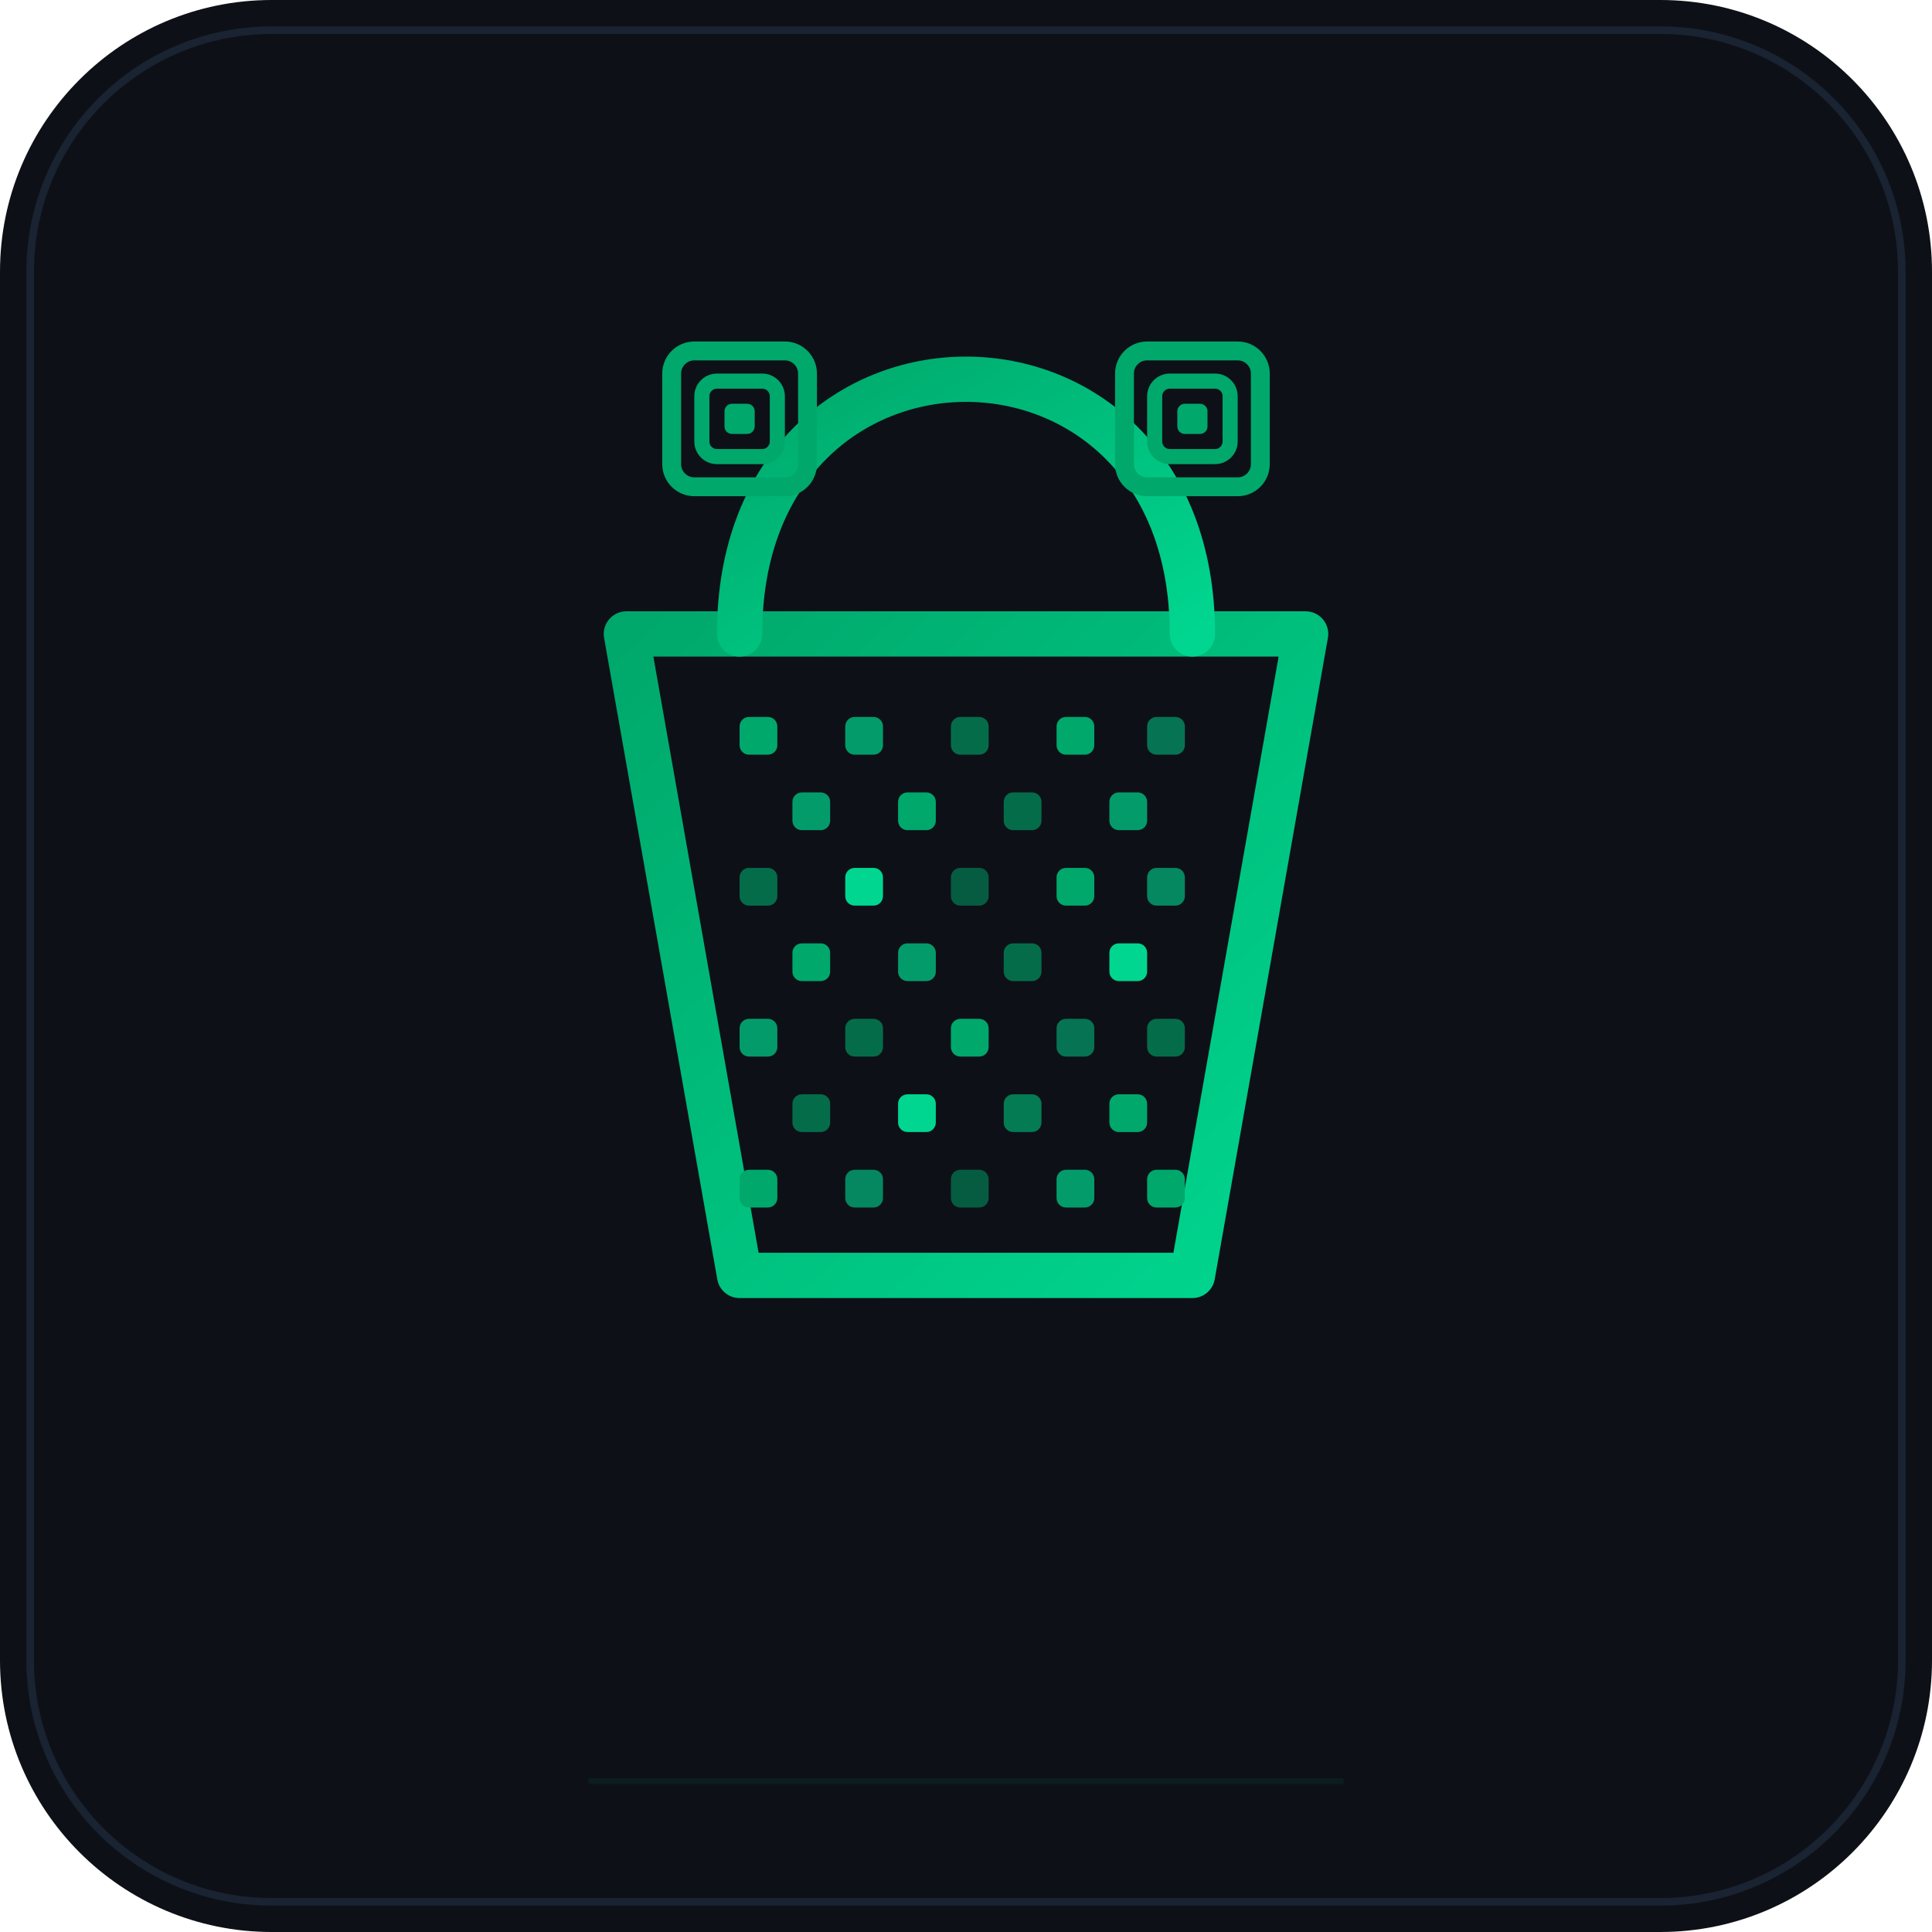
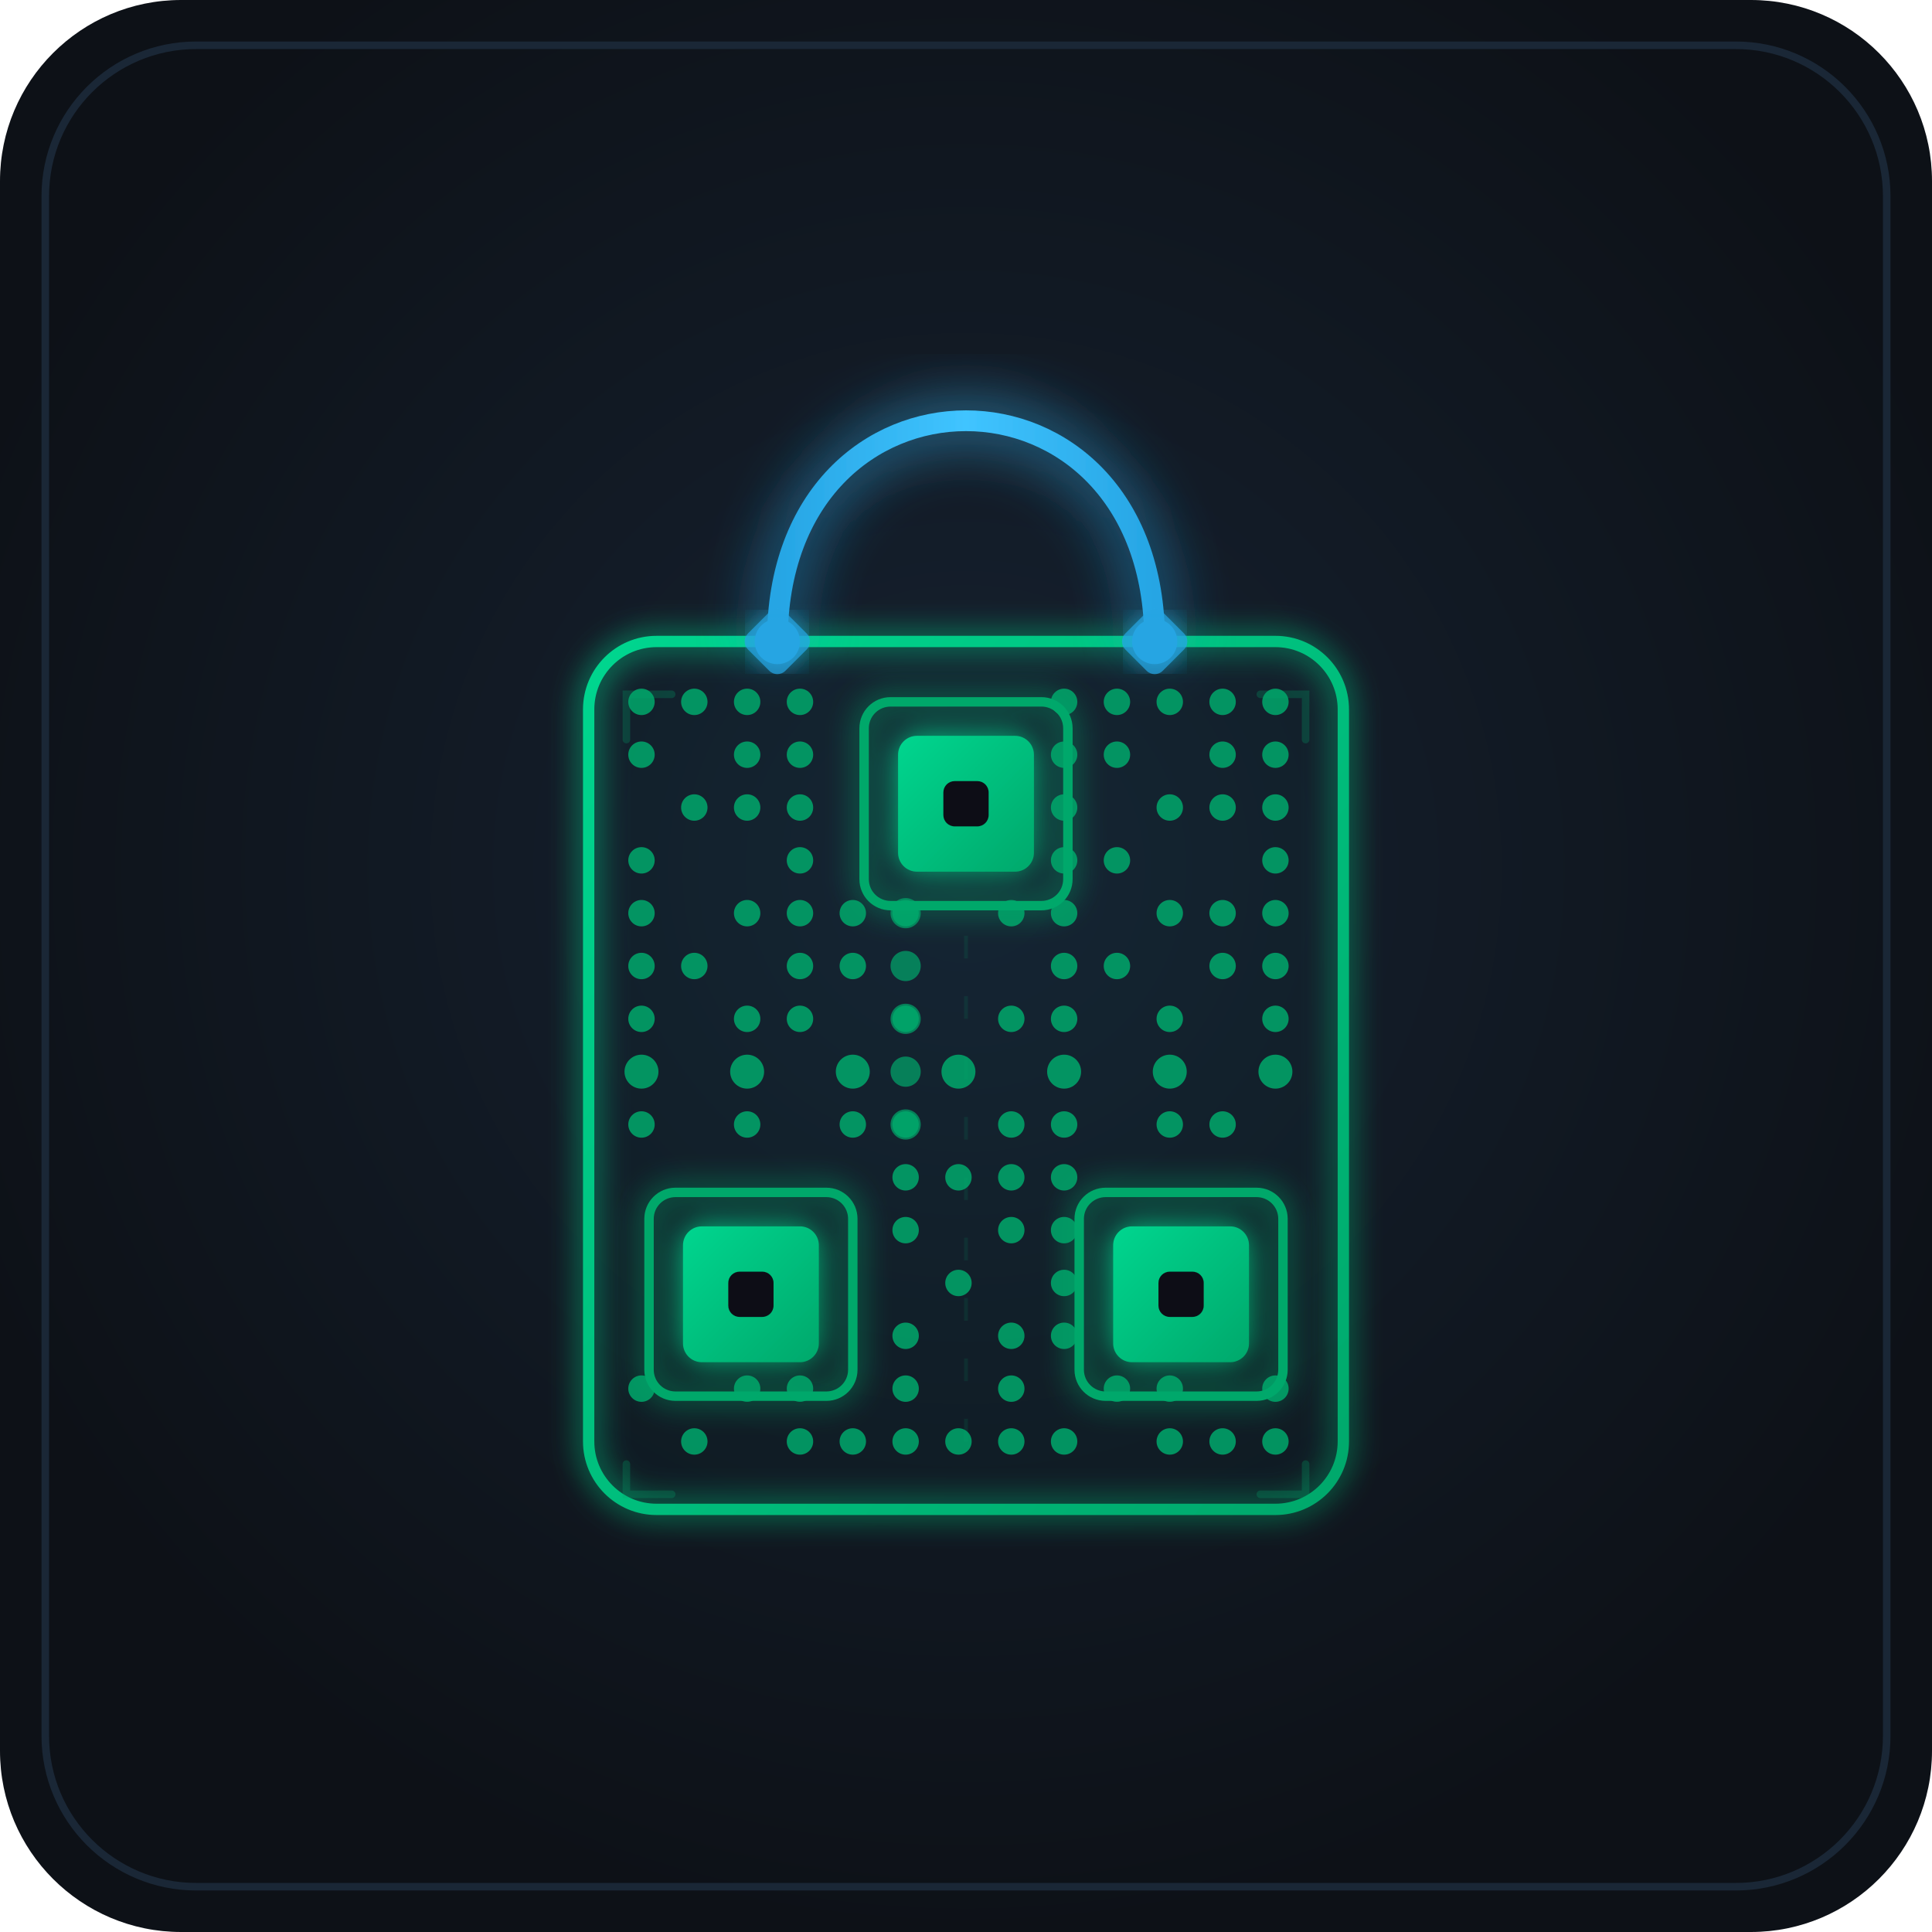
<svg xmlns="http://www.w3.org/2000/svg" viewBox="0 0 512 512" width="512" height="512">
  <defs>
+     <radialGradient id="bgGlow" cx="50%" cy="45%" r="55%">
+       <stop offset="0%" stop-color="#162231" />
+       <stop offset="100%" stop-color="#0d1117" />
+     </radialGradient>
    <linearGradient id="greenGrad" x1="0" y1="0" x2="1" y2="1">
-       <stop offset="0%" stop-color="#00A86B" />
-       <stop offset="100%" stop-color="#00D68F" />
+       <stop offset="0%" stop-color="#00D68F" />
+       <stop offset="100%" stop-color="#00A86B" />
    </linearGradient>
+     <linearGradient id="blueGrad" x1="0" y1="0" x2="1" y2="0">
+       <stop offset="0%" stop-color="#26A5E4" />
+       <stop offset="50%" stop-color="#40C4FF" />
+       <stop offset="100%" stop-color="#26A5E4" />
+     </linearGradient>
+     <filter id="glow" x="-20%" y="-20%" width="140%" height="140%">
+       <feGaussianBlur stdDeviation="4" result="blur" />
+       <feComposite in="SourceGraphic" in2="blur" operator="over" />
+     </filter>
+     <filter id="softGlow" x="-30%" y="-30%" width="160%" height="160%">
+       <feGaussianBlur stdDeviation="8" result="blur" />
+       <feComposite in="SourceGraphic" in2="blur" operator="over" />
+     </filter>
  </defs>
-   <rect width="512" height="512" rx="72" fill="#0d1117" />
-   <rect x="8" y="8" width="496" height="496" rx="64" fill="none" stroke="#1a2332" stroke-width="2" />
-   <g transform="translate(256, 248)">
-     <path d="M-90,-80 L90,-80 L60,90 L-60,90 Z" fill="none" stroke="url(#greenGrad)" stroke-width="12" stroke-linejoin="round" />
-     <line x1="-60" y1="90" x2="60" y2="90" stroke="url(#greenGrad)" stroke-width="14" stroke-linecap="round" />
-     <path d="M-60,-80 C-60,-170 60,-170 60,-80" fill="none" stroke="url(#greenGrad)" stroke-width="12" stroke-linecap="round" />
-     <rect x="-78" y="-155" width="36" height="36" rx="6" fill="none" stroke="#00A86B" stroke-width="5" />
-     <rect x="-70" y="-147" width="20" height="20" rx="4" fill="none" stroke="#00A86B" stroke-width="4" />
-     <rect x="-64" y="-141" width="8" height="8" rx="2" fill="#00A86B" />
-     <rect x="42" y="-155" width="36" height="36" rx="6" fill="none" stroke="#00A86B" stroke-width="5" />
-     <rect x="50" y="-147" width="20" height="20" rx="4" fill="none" stroke="#00A86B" stroke-width="4" />
-     <rect x="56" y="-141" width="8" height="8" rx="2" fill="#00A86B" />
-     <rect x="-60" y="-58" width="10" height="10" rx="2.5" fill="#00A86B" />
-     <rect x="-32" y="-58" width="10" height="10" rx="2.5" fill="#00D68F" opacity="0.7" />
-     <rect x="-4" y="-58" width="10" height="10" rx="2.5" fill="#00A86B" opacity="0.6" />
-     <rect x="24" y="-58" width="10" height="10" rx="2.5" fill="#00A86B" />
-     <rect x="48" y="-58" width="10" height="10" rx="2.5" fill="#00D68F" opacity="0.5" />
-     <rect x="-46" y="-38" width="10" height="10" rx="2.5" fill="#00D68F" opacity="0.7" />
-     <rect x="-18" y="-38" width="10" height="10" rx="2.5" fill="#00A86B" />
-     <rect x="10" y="-38" width="10" height="10" rx="2.5" fill="#00A86B" opacity="0.6" />
-     <rect x="38" y="-38" width="10" height="10" rx="2.5" fill="#00D68F" opacity="0.7" />
-     <rect x="-60" y="-18" width="10" height="10" rx="2.5" fill="#00A86B" opacity="0.6" />
-     <rect x="-32" y="-18" width="10" height="10" rx="2.5" fill="#00D68F" />
-     <rect x="-4" y="-18" width="10" height="10" rx="2.5" fill="#00A86B" opacity="0.5" />
-     <rect x="24" y="-18" width="10" height="10" rx="2.5" fill="#00A86B" />
-     <rect x="48" y="-18" width="10" height="10" rx="2.5" fill="#00D68F" opacity="0.6" />
-     <rect x="-46" y="2" width="10" height="10" rx="2.5" fill="#00A86B" />
-     <rect x="-18" y="2" width="10" height="10" rx="2.5" fill="#00D68F" opacity="0.7" />
-     <rect x="10" y="2" width="10" height="10" rx="2.5" fill="#00A86B" opacity="0.6" />
-     <rect x="38" y="2" width="10" height="10" rx="2.5" fill="#00D68F" />
-     <rect x="-60" y="22" width="10" height="10" rx="2.5" fill="#00D68F" opacity="0.7" />
-     <rect x="-32" y="22" width="10" height="10" rx="2.5" fill="#00A86B" opacity="0.6" />
-     <rect x="-4" y="22" width="10" height="10" rx="2.5" fill="#00A86B" />
-     <rect x="24" y="22" width="10" height="10" rx="2.5" fill="#00D68F" opacity="0.5" />
-     <rect x="48" y="22" width="10" height="10" rx="2.5" fill="#00A86B" opacity="0.6" />
-     <rect x="-46" y="42" width="10" height="10" rx="2.5" fill="#00A86B" opacity="0.6" />
-     <rect x="-18" y="42" width="10" height="10" rx="2.5" fill="#00D68F" />
-     <rect x="10" y="42" width="10" height="10" rx="2.5" fill="#00A86B" opacity="0.7" />
-     <rect x="38" y="42" width="10" height="10" rx="2.5" fill="#00A86B" />
-     <rect x="-60" y="62" width="10" height="10" rx="2.5" fill="#00A86B" />
-     <rect x="-32" y="62" width="10" height="10" rx="2.5" fill="#00D68F" opacity="0.6" />
-     <rect x="-4" y="62" width="10" height="10" rx="2.5" fill="#00A86B" opacity="0.5" />
-     <rect x="24" y="62" width="10" height="10" rx="2.5" fill="#00D68F" opacity="0.7" />
-     <rect x="48" y="62" width="10" height="10" rx="2.5" fill="#00A86B" />
+   <rect width="512" height="512" rx="48" fill="url(#bgGlow)" />
+   <rect x="12" y="12" width="488" height="488" rx="40" fill="none" stroke="#1a2736" stroke-width="2" />
+   <rect x="156" y="170" width="200" height="230" rx="18" fill="#00A86B06" stroke="url(#greenGrad)" stroke-width="3" filter="url(#glow)" />
+   <path d="M 206 170 C 206 92, 306 92, 306 170" fill="none" stroke="url(#blueGrad)" stroke-width="5.5" stroke-linecap="round" filter="url(#softGlow)" />
+   <circle cx="206" cy="170" r="6" fill="#26A5E4" filter="url(#glow)" />
+   <circle cx="306" cy="170" r="6" fill="#26A5E4" filter="url(#glow)" />
+   <g filter="url(#glow)">
+     <rect x="172" y="316" width="54" height="54" rx="7" fill="none" stroke="#00A86B" stroke-width="2.5" />
+     <rect x="181" y="325" width="36" height="36" rx="5" fill="url(#greenGrad)" />
+     <rect x="193" y="337" width="12" height="12" rx="3" fill="#0d1117" />
  </g>
-   <line x1="156" y1="472" x2="356" y2="472" stroke="#00A86B" stroke-width="1.5" opacity="0.08" />
+   <g filter="url(#glow)">
+     <rect x="286" y="316" width="54" height="54" rx="7" fill="none" stroke="#00A86B" stroke-width="2.5" />
+     <rect x="295" y="325" width="36" height="36" rx="5" fill="url(#greenGrad)" />
+     <rect x="307" y="337" width="12" height="12" rx="3" fill="#0d1117" />
+   </g>
+   <g filter="url(#glow)">
+     <rect x="229" y="186" width="54" height="54" rx="7" fill="none" stroke="#00A86B" stroke-width="2.5" />
+     <rect x="238" y="195" width="36" height="36" rx="5" fill="url(#greenGrad)" />
+     <rect x="250" y="207" width="12" height="12" rx="3" fill="#0d1117" />
+   </g>
+   <g fill="#00A86B" opacity="0.85">
+     <circle cx="170" cy="186" r="3.5" />
+     <circle cx="184" cy="186" r="3.5" />
+     <circle cx="198" cy="186" r="3.5" />
+     <circle cx="212" cy="186" r="3.5" />
+     <circle cx="282" cy="186" r="3.5" />
+     <circle cx="296" cy="186" r="3.5" />
+     <circle cx="310" cy="186" r="3.5" />
+     <circle cx="324" cy="186" r="3.5" />
+     <circle cx="338" cy="186" r="3.5" />
+     <circle cx="170" cy="200" r="3.5" />
+     <circle cx="198" cy="200" r="3.5" />
+     <circle cx="212" cy="200" r="3.5" />
+     <circle cx="282" cy="200" r="3.5" />
+     <circle cx="296" cy="200" r="3.5" />
+     <circle cx="324" cy="200" r="3.5" />
+     <circle cx="338" cy="200" r="3.5" />
+     <circle cx="184" cy="214" r="3.5" />
+     <circle cx="198" cy="214" r="3.5" />
+     <circle cx="212" cy="214" r="3.5" />
+     <circle cx="282" cy="214" r="3.5" />
+     <circle cx="310" cy="214" r="3.5" />
+     <circle cx="324" cy="214" r="3.5" />
+     <circle cx="338" cy="214" r="3.5" />
+     <circle cx="170" cy="228" r="3.5" />
+     <circle cx="212" cy="228" r="3.5" />
+     <circle cx="282" cy="228" r="3.5" />
+     <circle cx="296" cy="228" r="3.5" />
+     <circle cx="338" cy="228" r="3.5" />
+     <circle cx="170" cy="242" r="3.5" />
+     <circle cx="198" cy="242" r="3.5" />
+     <circle cx="212" cy="242" r="3.5" />
+     <circle cx="226" cy="242" r="3.5" />
+     <circle cx="240" cy="242" r="3.5" />
+     <circle cx="268" cy="242" r="3.5" />
+     <circle cx="282" cy="242" r="3.5" />
+     <circle cx="310" cy="242" r="3.5" />
+     <circle cx="324" cy="242" r="3.5" />
+     <circle cx="338" cy="242" r="3.5" />
+     <circle cx="170" cy="256" r="3.5" />
+     <circle cx="184" cy="256" r="3.5" />
+     <circle cx="212" cy="256" r="3.5" />
+     <circle cx="226" cy="256" r="3.5" />
+     <circle cx="282" cy="256" r="3.5" />
+     <circle cx="296" cy="256" r="3.5" />
+     <circle cx="324" cy="256" r="3.5" />
+     <circle cx="338" cy="256" r="3.5" />
+     <circle cx="170" cy="270" r="3.5" />
+     <circle cx="198" cy="270" r="3.5" />
+     <circle cx="212" cy="270" r="3.5" />
+     <circle cx="240" cy="270" r="3.5" />
+     <circle cx="268" cy="270" r="3.5" />
+     <circle cx="282" cy="270" r="3.5" />
+     <circle cx="310" cy="270" r="3.5" />
+     <circle cx="338" cy="270" r="3.5" />
+     <circle cx="170" cy="284" r="4.5" />
+     <circle cx="198" cy="284" r="4.5" />
+     <circle cx="226" cy="284" r="4.5" />
+     <circle cx="254" cy="284" r="4.5" />
+     <circle cx="282" cy="284" r="4.5" />
+     <circle cx="310" cy="284" r="4.5" />
+     <circle cx="338" cy="284" r="4.5" />
+     <circle cx="170" cy="298" r="3.5" />
+     <circle cx="198" cy="298" r="3.5" />
+     <circle cx="226" cy="298" r="3.5" />
+     <circle cx="240" cy="298" r="3.5" />
+     <circle cx="268" cy="298" r="3.5" />
+     <circle cx="282" cy="298" r="3.5" />
+     <circle cx="310" cy="298" r="3.5" />
+     <circle cx="324" cy="298" r="3.5" />
+     <circle cx="240" cy="312" r="3.5" />
+     <circle cx="254" cy="312" r="3.5" />
+     <circle cx="268" cy="312" r="3.5" />
+     <circle cx="282" cy="312" r="3.5" />
+     <circle cx="240" cy="326" r="3.5" />
+     <circle cx="268" cy="326" r="3.5" />
+     <circle cx="282" cy="326" r="3.5" />
+     <circle cx="254" cy="340" r="3.5" />
+     <circle cx="282" cy="340" r="3.5" />
+     <circle cx="240" cy="354" r="3.5" />
+     <circle cx="268" cy="354" r="3.5" />
+     <circle cx="282" cy="354" r="3.5" />
+     <circle cx="170" cy="368" r="3.5" />
+     <circle cx="198" cy="368" r="3.5" />
+     <circle cx="212" cy="368" r="3.5" />
+     <circle cx="240" cy="368" r="3.5" />
+     <circle cx="268" cy="368" r="3.5" />
+     <circle cx="296" cy="368" r="3.5" />
+     <circle cx="310" cy="368" r="3.5" />
+     <circle cx="338" cy="368" r="3.5" />
+     <circle cx="184" cy="382" r="3.5" />
+     <circle cx="212" cy="382" r="3.5" />
+     <circle cx="226" cy="382" r="3.5" />
+     <circle cx="240" cy="382" r="3.5" />
+     <circle cx="254" cy="382" r="3.5" />
+     <circle cx="268" cy="382" r="3.5" />
+     <circle cx="282" cy="382" r="3.5" />
+     <circle cx="310" cy="382" r="3.5" />
+     <circle cx="324" cy="382" r="3.5" />
+     <circle cx="338" cy="382" r="3.5" />
+   </g>
+   <g fill="#00A86B" opacity="0.7">
+     <circle cx="240" cy="242" r="4" />
+     <circle cx="240" cy="256" r="4" />
+     <circle cx="240" cy="270" r="4" />
+     <circle cx="240" cy="284" r="4" />
+     <circle cx="240" cy="298" r="4" />
+   </g>
+   <line x1="256" y1="248" x2="256" y2="392" stroke="#00A86B" stroke-width="1" opacity="0.12" stroke-dasharray="6,10" />
+   <g opacity="0.9">
+     <rect x="199" y="163" width="14" height="14" rx="3" fill="#26A5E4" transform="rotate(45 206 170)" opacity="0.8" />
+     <rect x="299" y="163" width="14" height="14" rx="3" fill="#26A5E4" transform="rotate(45 306 170)" opacity="0.8" />
+   </g>
+   <g stroke="#00A86B" stroke-width="2" opacity="0.25" fill="none" stroke-linecap="round">
+     <path d="M 166 196 L 166 184 L 178 184" />
+     <path d="M 346 196 L 346 184 L 334 184" />
+     <path d="M 166 388 L 166 396 L 178 396" />
+     <path d="M 346 388 L 346 396 L 334 396" />
+   </g>
</svg>
